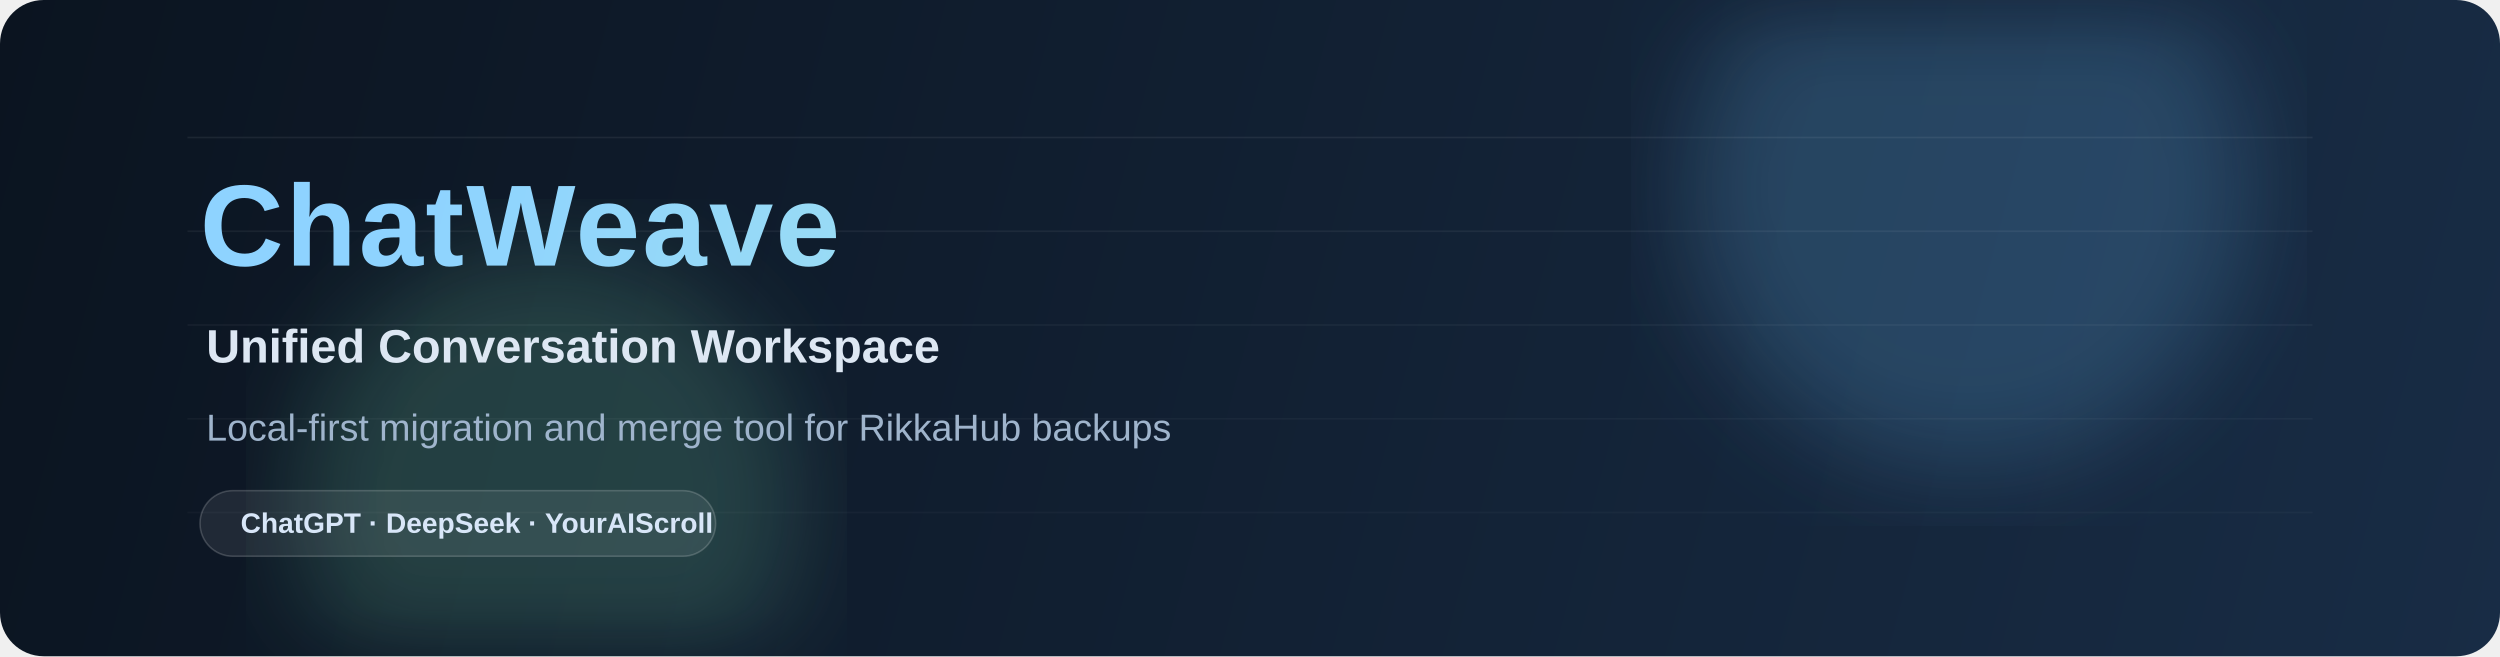
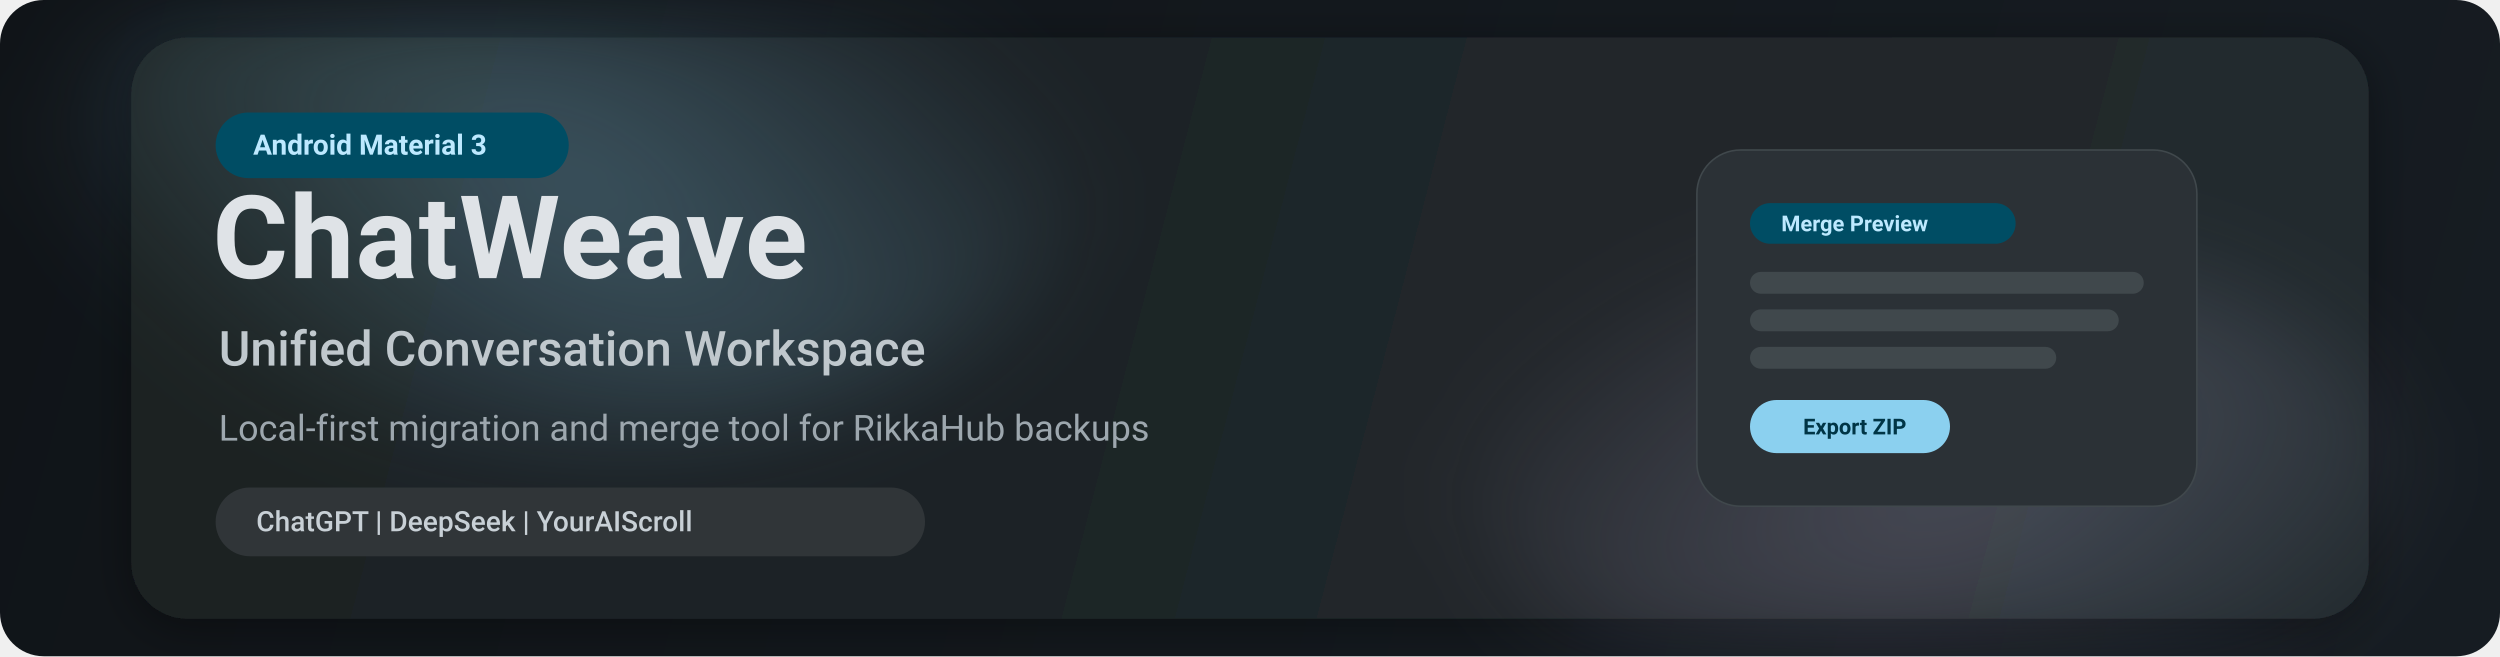
<svg xmlns="http://www.w3.org/2000/svg" width="1600" height="420" viewBox="0 0 1600 420" fill="none">
  <defs>
-     <linearGradient id="bg" x1="0" y1="0" x2="1600" y2="420" gradientUnits="userSpaceOnUse">
-       <stop stop-color="#0B1420" />
-       <stop offset="1" stop-color="#182C45" />
+     <linearGradient id="page" x1="0" y1="0" x2="1600" y2="420" gradientUnits="userSpaceOnUse">
+       <stop stop-color="#101418" />
+       <stop offset="1" stop-color="#161C22" />
    </linearGradient>
-     <linearGradient id="accent" x1="280" y1="80" x2="1320" y2="340" gradientUnits="userSpaceOnUse">
-       <stop stop-color="#8ED3FF" />
-       <stop offset="1" stop-color="#B7F2D8" />
+     <linearGradient id="surfaceContainer" x1="120" y1="34" x2="1480" y2="386" gradientUnits="userSpaceOnUse">
+       <stop stop-color="#1B2023" />
+       <stop offset="1" stop-color="#232A2E" />
    </linearGradient>
-     <filter id="blur">
-       <feGaussianBlur stdDeviation="32" />
+     <radialGradient id="primaryTonal" cx="0" cy="0" r="1" gradientUnits="userSpaceOnUse" gradientTransform="translate(370 120) rotate(29) scale(470 230)">
+       <stop stop-color="#8BD0EF" stop-opacity="0.28" />
+       <stop offset="1" stop-color="#8BD0EF" stop-opacity="0" />
+     </radialGradient>
+     <radialGradient id="tertiaryTonal" cx="0" cy="0" r="1" gradientUnits="userSpaceOnUse" gradientTransform="translate(1250 310) rotate(-20) scale(420 210)">
+       <stop stop-color="#C6C2EA" stop-opacity="0.23" />
+       <stop offset="1" stop-color="#C6C2EA" stop-opacity="0" />
+     </radialGradient>
+     <filter id="softBlur" x="-120" y="-120" width="1840" height="660" filterUnits="userSpaceOnUse" color-interpolation-filters="sRGB">
+       <feGaussianBlur stdDeviation="30" />
+     </filter>
+     <filter id="cardShadow" x="0" y="0" width="1600" height="420" filterUnits="userSpaceOnUse" color-interpolation-filters="sRGB">
+       <feDropShadow dx="0" dy="6" stdDeviation="14" flood-color="#000000" flood-opacity="0.35" />
    </filter>
  </defs>
-   <rect width="1600" height="420" rx="28" fill="url(#bg)" />
-   <circle cx="1260" cy="120" r="180" fill="#6EC4FF" fill-opacity="0.2" filter="url(#blur)" />
-   <circle cx="350" cy="320" r="160" fill="#85F1B7" fill-opacity="0.18" filter="url(#blur)" />
-   <g opacity="0.28">
-     <path d="M120 88H1480" stroke="white" stroke-opacity="0.24" />
-     <path d="M120 148H1480" stroke="white" stroke-opacity="0.2" />
-     <path d="M120 208H1480" stroke="white" stroke-opacity="0.16" />
-     <path d="M120 268H1480" stroke="white" stroke-opacity="0.13" />
-     <path d="M120 328H1480" stroke="white" stroke-opacity="0.1" />
+   <rect width="1600" height="420" rx="28" fill="url(#page)" />
+   <g filter="url(#cardShadow)">
+     <rect x="84" y="24" width="1432" height="372" rx="36" fill="url(#surfaceContainer)" />
  </g>
-   <text x="128" y="170" fill="url(#accent)" font-family="Segoe UI, Arial, sans-serif" font-size="74" font-weight="800" letter-spacing="1.5">
+   <g filter="url(#softBlur)">
+     <ellipse cx="360" cy="112" rx="330" ry="170" fill="url(#primaryTonal)" />
+     <ellipse cx="1240" cy="304" rx="300" ry="150" fill="url(#tertiaryTonal)" />
+   </g>
+   <rect x="138" y="72" width="226" height="42" rx="21" fill="#004D64" />
+   <text x="162" y="99" fill="#BDE9FF" font-family="Roboto, Segoe UI, Arial, sans-serif" font-size="18" font-weight="600">
+     Android Material 3
+   </text>
+   <text x="136" y="178" fill="#DFE3E7" font-family="Roboto, Segoe UI, Arial, sans-serif" font-size="74" font-weight="700" letter-spacing="0.8">
    ChatWeave
  </text>
-   <text x="132" y="232" fill="#DDE7F3" font-family="Segoe UI, Arial, sans-serif" font-size="30" font-weight="600">
+   <text x="140" y="234" fill="#C0C8CD" font-family="Roboto, Segoe UI, Arial, sans-serif" font-size="31" font-weight="500">
    Unified Conversation Workspace
  </text>
-   <text x="132" y="282" fill="#9FB4CC" font-family="Segoe UI, Arial, sans-serif" font-size="24">
+   <text x="140" y="282" fill="#9DA7AE" font-family="Roboto, Segoe UI, Arial, sans-serif" font-size="23">
    Local-first migration and merge tool for RikkaHub backups
  </text>
-   <rect x="128" y="314" width="330" height="42" rx="21" fill="white" fill-opacity="0.08" stroke="white" stroke-opacity="0.18" />
-   <text x="154" y="341" fill="#D8E6F8" font-family="Segoe UI, Arial, sans-serif" font-size="18" font-weight="600">
-     ChatGPT · DeepSeek · YourAIScroll
+   <rect x="138" y="312" width="454" height="44" rx="22" fill="#303538" />
+   <text x="164" y="340" fill="#C8D0D6" font-family="Roboto, Segoe UI, Arial, sans-serif" font-size="18" font-weight="500">
+     ChatGPT  |  DeepSeek  |  YourAIScroll
+   </text>
+   <rect x="1086" y="96" width="320" height="228" rx="28" fill="#2B3136" stroke="#40484C" />
+   <rect x="1120" y="130" width="170" height="26" rx="13" fill="#004D64" />
+   <text x="1140" y="148" fill="#BDE9FF" font-family="Roboto, Segoe UI, Arial, sans-serif" font-size="14" font-weight="600">
+     Merge Preview
+   </text>
+   <rect x="1120" y="174" width="252" height="14" rx="7" fill="#40484C" />
+   <rect x="1120" y="198" width="236" height="14" rx="7" fill="#40484C" />
+   <rect x="1120" y="222" width="196" height="14" rx="7" fill="#40484C" />
+   <rect x="1120" y="256" width="128" height="34" rx="17" fill="#8BD0EF" />
+   <text x="1154" y="278" fill="#003546" font-family="Roboto, Segoe UI, Arial, sans-serif" font-size="14" font-weight="700">
+     Export ZIP
  </text>
</svg>
